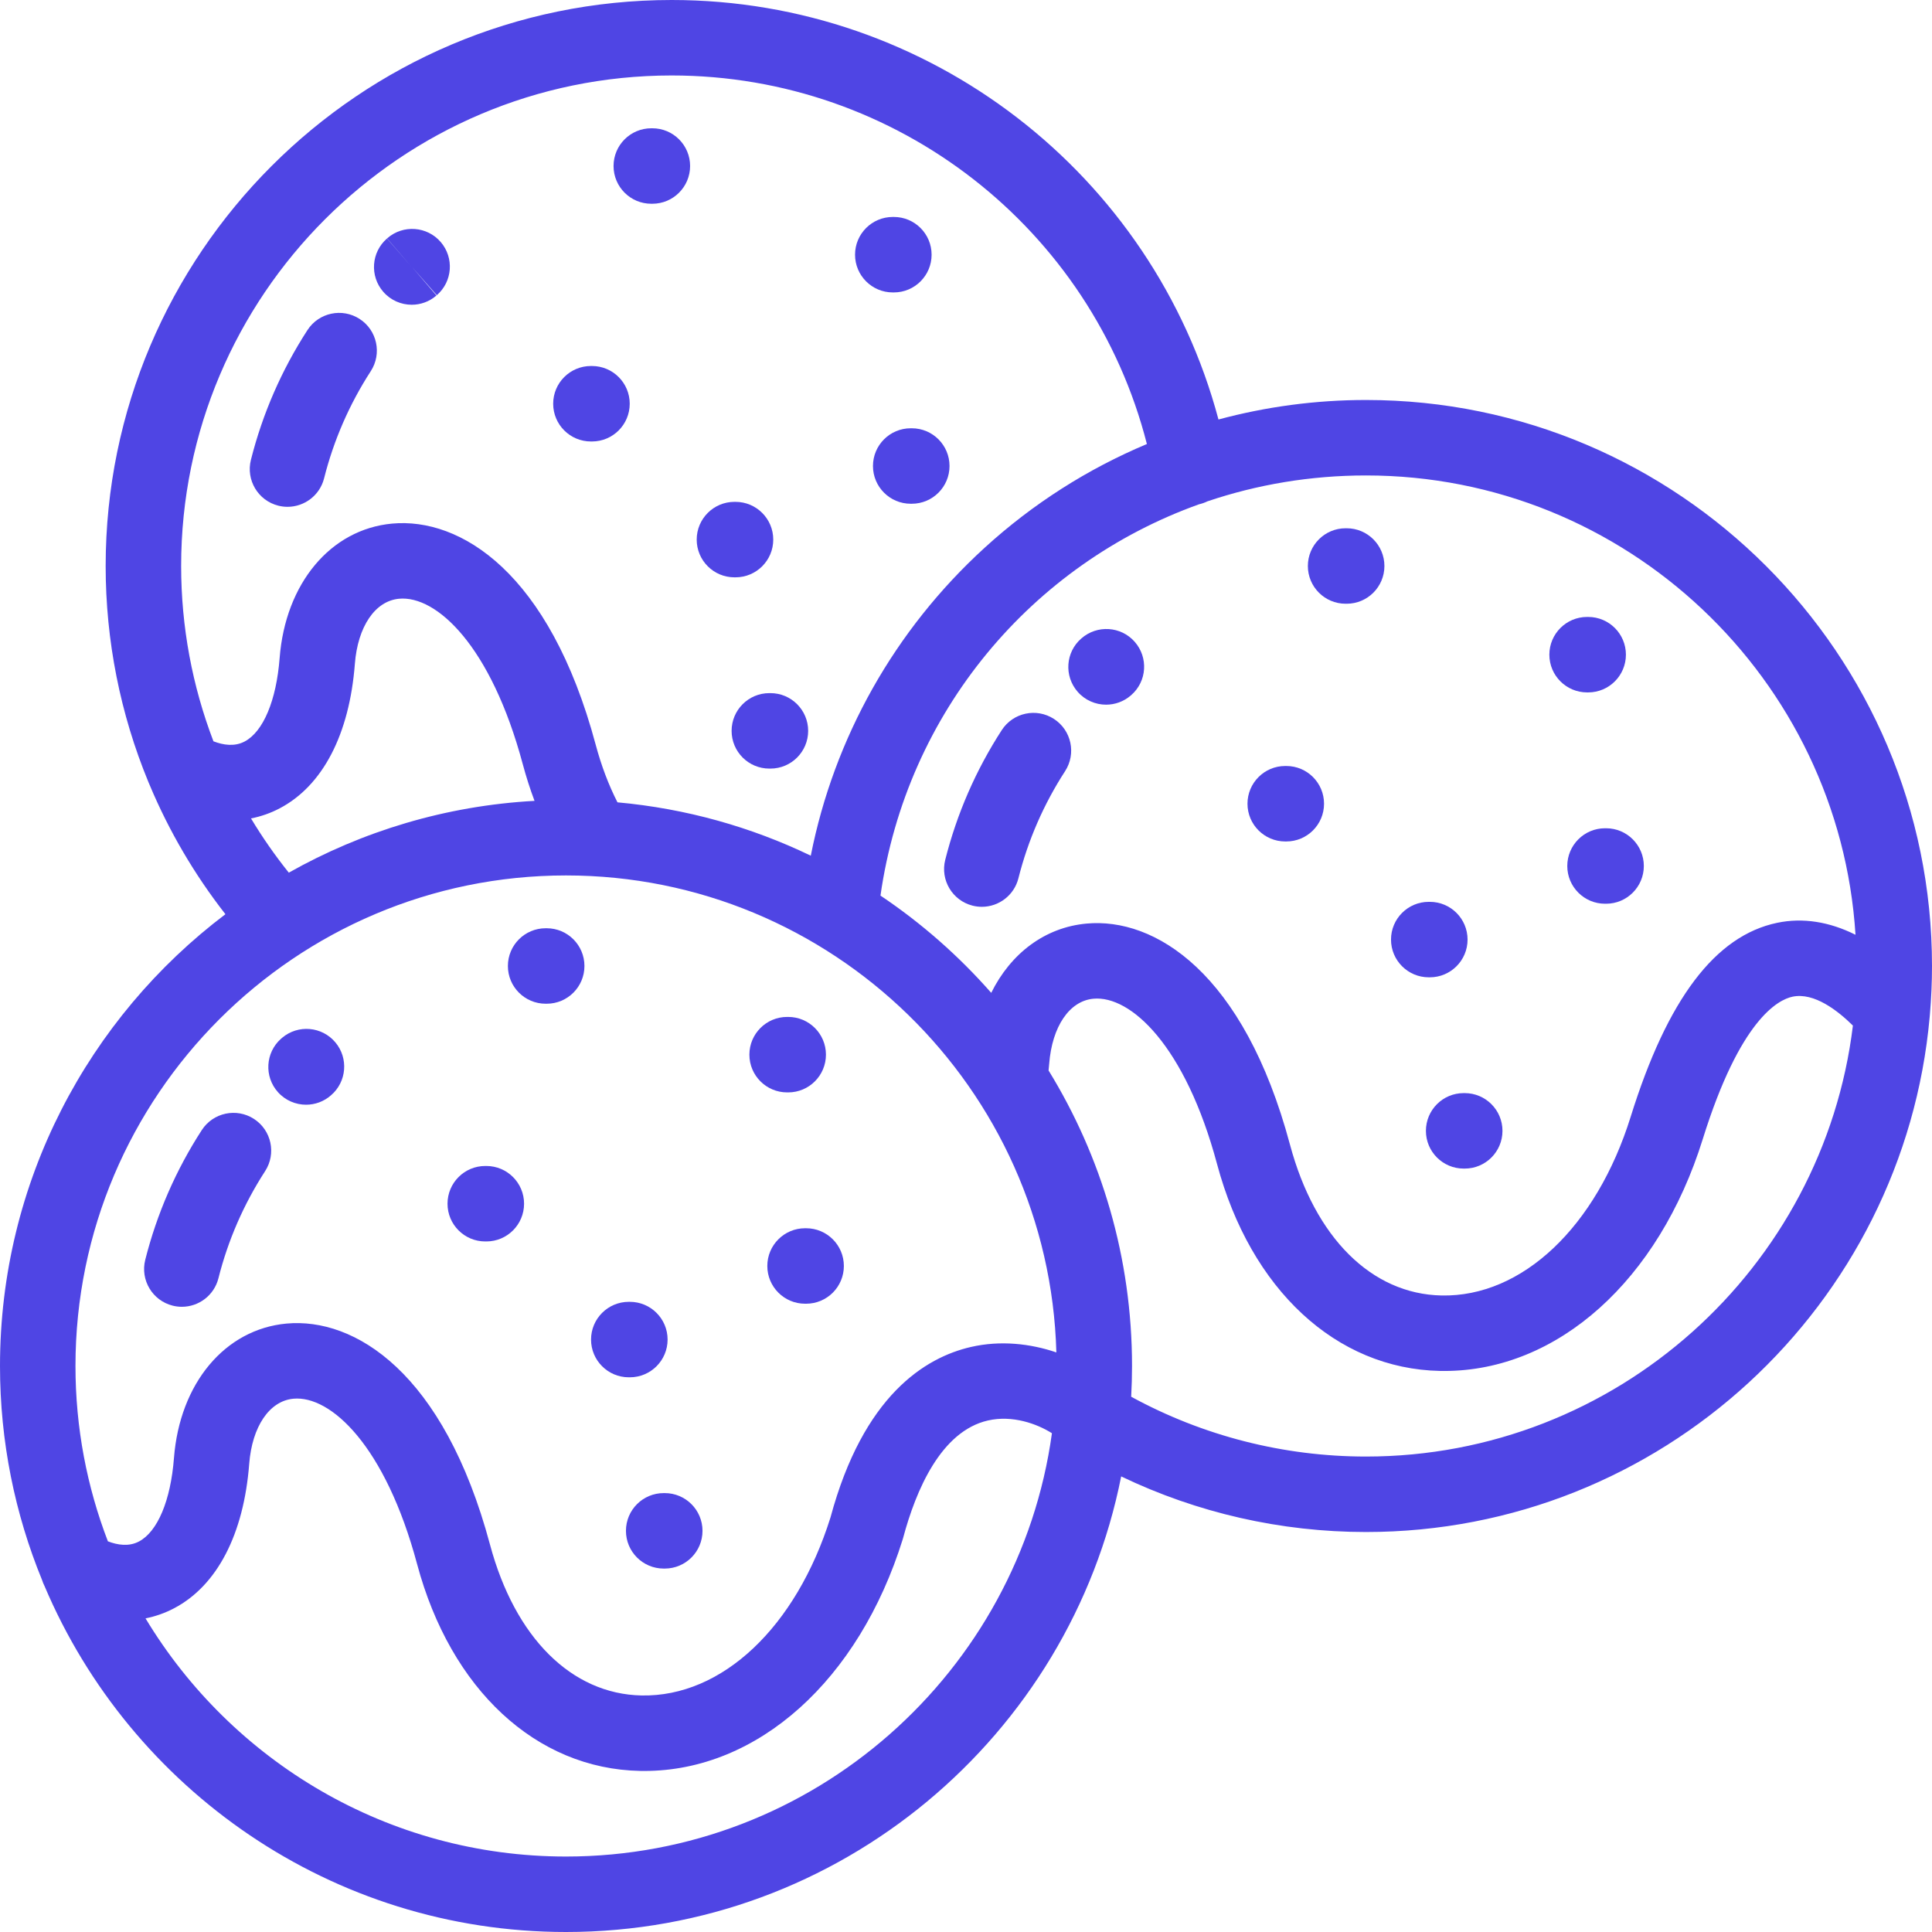
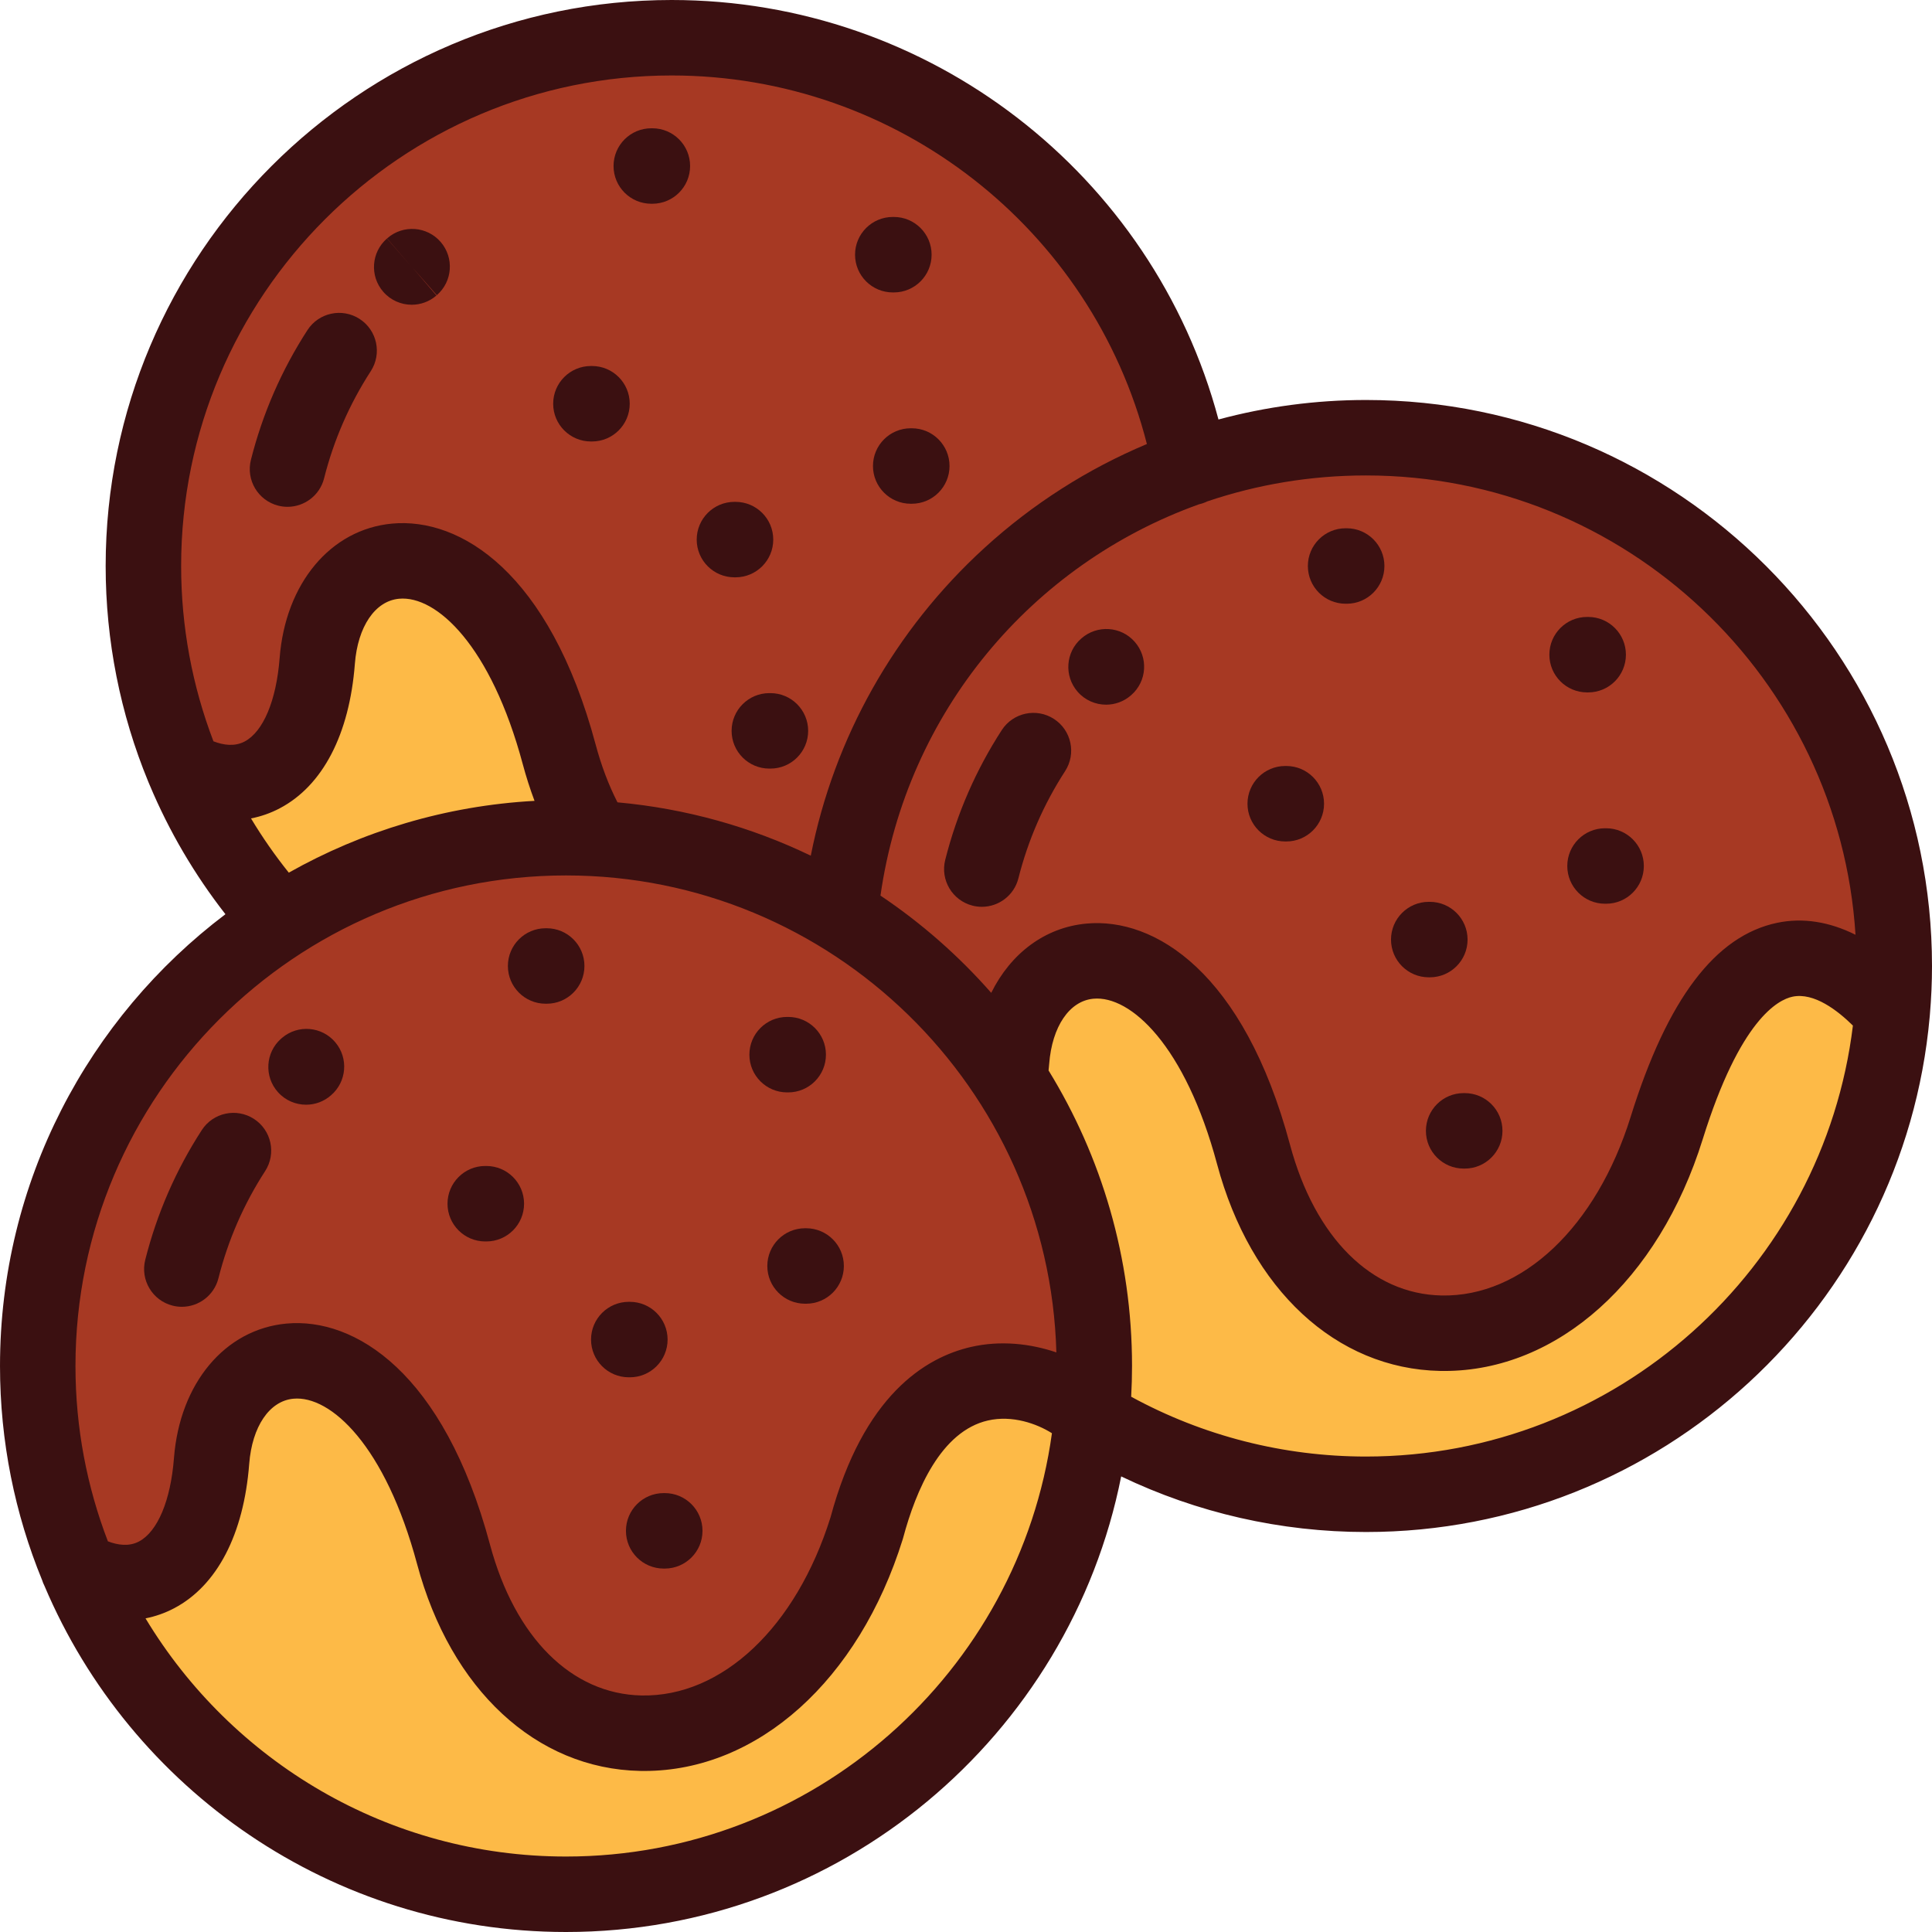
<svg xmlns="http://www.w3.org/2000/svg" version="1.1" width="512" height="512" x="0" y="0" viewBox="0 0 512.002 512.002" style="enable-background:new 0 0 512 512" xml:space="preserve" class="">
  <g>
    <g>
      <g>
-         <path d="M67.306,296.527c-4.635-3.002-10.827-1.678-13.83,2.957c-6.857,10.587-11.898,22.154-14.984,34.382    c-1.349,5.355,1.896,10.791,7.251,12.143c0.821,0.207,1.644,0.306,2.454,0.306c4.472,0,8.545-3.022,9.689-7.556    c2.549-10.101,6.713-19.657,12.377-28.402C73.265,305.721,71.942,299.529,67.306,296.527z" fill="#4f45e4" data-original="#000000" style="" class="" />
+         <path style="" d="M120.196,411.922c-17.817-66.498-61.312-61.102-64.125-24.75    c-2.219,28.692-18.523,38.29-35.395,28.55c21.068,50.66,71.036,86.28,129.323,86.28c72.701,0,132.46-55.416,139.339-126.312    c0.001-0.004,0.001-0.009,0.002-0.014c-8.949-10.103-45.217-24.599-59.645,29.245C208.197,473.922,138.014,478.42,120.196,411.922    z" fill="#fdba47" data-original="#f4d99d" class="" />
+         <path style="" d="M74.392,244.156c21.806-14.021,47.757-22.154,75.607-22.154c2.533,0,5.051,0.067,7.552,0.2    c-3.849-6.247-7.044-13.663-9.354-22.282c-17.818-66.498-61.314-61.102-64.125-24.75c-2.219,28.692-18.523,38.291-35.395,28.551    C54.904,218.689,63.653,232.344,74.392,244.156z" fill="#fdba47" data-original="#f4d99d" class="" />
+         <path style="" d="M267.551,285.933C281.753,307.834,290,333.955,290,362.002c0,4.614-0.223,9.176-0.659,13.675    c0.01,0.011,0.019,0.021,0.028,0.032c21.175,12.876,46.038,20.293,72.632,20.293c73.172,0,133.231-56.134,139.467-127.686    c-8.731-10.107-38.27-38.394-59.77,30.606s-91.682,73.499-109.5,7c-17.818-66.498-61.314-61.102-64.125-24.75    C267.946,282.822,267.769,284.408,267.551,285.933z" fill="#fdba47" data-original="#f4d99d" class="" />
+       </g>
+       <g>
+         <path style="" d="M290.001,362.002c0-28.047-8.247-54.168-22.449-76.069c-11.476-17.697-26.84-32.64-44.882-43.616    c-19.167-11.663-41.356-18.852-65.117-20.114c-2.501-0.133-5.019-0.2-7.552-0.2c-27.851,0-53.802,8.133-75.608,22.152    c-38.734,24.902-64.392,68.379-64.392,117.848c0,19.032,3.798,37.178,10.677,53.72c16.871,9.74,33.176,0.142,35.395-28.55    c2.813-36.352,46.308-41.748,64.125,24.75c17.818,66.499,88,62,109.5-7c14.428-53.844,50.694-39.348,59.645-29.245    C289.778,371.178,290.001,366.616,290.001,362.002z" fill="#a73923" data-original="#755b62" class="" />
+         <path style="" d="M268.074,281.171c2.811-36.352,46.307-41.748,64.125,24.75c17.818,66.499,88,62,109.5-7    s51.038-40.714,59.77-30.606c0.354-4.058,0.533-8.164,0.533-12.314c0-77.319-62.68-140-140-140    c-16.278,0-31.908,2.779-46.441,7.888c-50.368,17.707-87.553,63.406-92.891,118.428c18.042,10.977,33.406,25.919,44.882,43.616    C267.769,284.408,267.946,282.822,268.074,281.171z" fill="#a73923" data-original="#755b62" class="" />
+         <path style="" d="M222.669,242.316c5.338-55.022,42.522-100.721,92.891-118.428    C303.327,59.049,246.396,10,178.001,10c-77.319,0-140,62.681-140,140c0,19.033,3.799,37.179,10.678,53.721    c16.871,9.74,33.176,0.142,35.395-28.551c2.812-36.352,46.307-41.748,64.125,24.75c2.309,8.619,5.505,16.035,9.354,22.282    C181.313,223.465,203.503,230.653,222.669,242.316z" fill="#a73923" data-original="#755b62" class="" />
      </g>
    </g>
-     <g>
-       <g>
-         <path d="M88.866,276.226c-3.557-4.225-9.867-4.764-14.09-1.207c-0.11,0.092-0.217,0.185-0.324,0.281    c-4.122,3.676-4.483,9.997-0.807,14.119c1.976,2.214,4.715,3.343,7.466,3.343c2.354,0,4.716-0.826,6.616-2.504    C91.888,286.69,92.405,280.427,88.866,276.226z" fill="#4f45e4" data-original="#000000" style="" class="" />
-       </g>
-     </g>
-     <g>
-       <g>
-         <path d="M208.884,269.498h-0.287c-5.523,0-10,4.477-10,10s4.477,10,10,10h0.287c5.523,0,10-4.477,10-10    S214.406,269.498,208.884,269.498z" fill="#4f45e4" data-original="#000000" style="" class="" />
-       </g>
-     </g>
-     <g>
-       <g>
-         <path d="M128.884,308.998h-0.287c-5.523,0-10,4.477-10,10s4.477,10,10,10h0.287c5.523,0,10-4.477,10-10    S134.406,308.998,128.884,308.998z" fill="#4f45e4" data-original="#000000" style="" class="" />
-       </g>
-     </g>
-     <g>
-       <g>
-         <path d="M213.634,325.5h-0.287c-5.523,0-10,4.477-10,10s4.477,10,10,10h0.287c5.523,0,10-4.477,10-10S219.156,325.5,213.634,325.5    z" fill="#4f45e4" data-original="#000000" style="" class="" />
-       </g>
-     </g>
-     <g>
-       <g>
-         <path d="M166.921,345h-0.287c-5.523,0-10,4.477-10,10s4.477,10,10,10h0.287c5.523,0,10-4.477,10-10S172.444,345,166.921,345z" fill="#4f45e4" data-original="#000000" style="" class="" />
-       </g>
-     </g>
-     <g>
-       <g>
-         <path d="M144.884,245.998h-0.287c-5.523,0-10,4.477-10,10s4.477,10,10,10h0.287c5.523,0,10-4.477,10-10    S150.406,245.998,144.884,245.998z" fill="#4f45e4" data-original="#000000" style="" class="" />
-       </g>
-     </g>
-     <g>
-       <g>
-         <path d="M176.171,395.688h-0.287c-5.523,0-10,4.477-10,10s4.477,10,10,10h0.287c5.523,0,10-4.477,10-10    S181.694,395.688,176.171,395.688z" fill="#4f45e4" data-original="#000000" style="" class="" />
-       </g>
-     </g>
-     <g>
-       <g>
-         <path d="M279.309,190.527c-4.636-3.004-10.827-1.679-13.83,2.957c-6.855,10.584-11.896,22.152-14.982,34.382    c-1.351,5.355,1.895,10.791,7.25,12.143c0.821,0.207,1.644,0.306,2.454,0.306c4.472,0,8.544-3.022,9.689-7.556    c2.549-10.104,6.713-19.659,12.377-28.402C285.267,199.721,283.944,193.529,279.309,190.527z" fill="#4f45e4" data-original="#000000" style="" class="" />
-       </g>
-     </g>
-     <g>
-       <g>
-         <path d="M362.001,106.001c-13.334,0-26.461,1.768-39.092,5.169C305.566,46.127,246.315,0,178.001,0c-82.71,0-150,67.29-150,150    c0,19.82,3.89,39.198,11.288,57.152c0.12,0.33,0.256,0.655,0.411,0.972c5.108,12.151,11.828,23.636,20.043,34.151    C23.481,269.68,0,313.148,0,362.002c0,20.071,3.973,39.23,11.157,56.744c0.168,0.531,0.377,1.048,0.633,1.546    c22.792,53.84,76.162,91.71,138.21,91.71c72.698,0,133.475-51.988,147.125-120.736c20.15,9.669,42.308,14.735,64.876,14.735    c78.17,0,142.555-60.108,149.389-136.531c0.024-0.214,0.045-0.427,0.056-0.642c0.36-4.23,0.555-8.506,0.555-12.827    C512.002,173.291,444.712,106.001,362.001,106.001z M56.567,196.454c-5.617-14.688-8.563-30.402-8.563-46.454    C48.002,78.318,106.319,20,178.001,20c59.676,0,111.372,40.605,125.938,97.671c-15.664,6.577-30.228,15.829-43.029,27.516    c-23.835,21.758-39.863,50.318-46.043,81.579c-15.752-7.586-33.028-12.489-51.229-14.138c-2.347-4.593-4.285-9.717-5.78-15.297    c-12.255-45.733-35.896-60.232-53.944-58.573c-16.298,1.509-28.278,15.832-29.81,35.641c-0.869,11.242-4.339,19.508-9.28,22.112    C62.16,197.914,59.165,197.461,56.567,196.454z M141.656,212.237c-23.555,1.298-45.675,8.058-65.121,19.027    c-3.674-4.581-7.015-9.383-10.012-14.37c2.629-0.516,5.184-1.403,7.624-2.689c11.387-6.001,18.453-19.59,19.896-38.264    c0.766-9.902,5.364-16.68,11.713-17.268c9.895-0.927,24.362,12.413,32.782,43.835C139.44,205.873,140.483,209.117,141.656,212.237    z M150.001,492.002c-47.238,0-88.668-25.329-111.433-63.115c2.613-0.517,5.153-1.403,7.579-2.681    c11.386-6,18.452-19.589,19.896-38.263c0.766-9.902,5.364-16.681,11.714-17.269c9.872-0.915,24.361,12.413,32.781,43.836    c8.909,33.25,31.549,54.25,59.084,54.804c0.379,0.007,0.758,0.011,1.136,0.011c30.019,0,56.817-23.978,68.486-61.429    c0.04-0.128,0.077-0.257,0.112-0.387c3.376-12.596,10.009-28.21,22.445-31.061c6.482-1.485,12.994,0.855,16.973,3.372    C270.059,443.102,215.637,492.002,150.001,492.002z M257.332,356.955c-12.191,2.795-28.537,12.903-37.241,45.176    c-9.125,29.102-28.712,47.601-50.068,47.188c-18.543-0.374-33.559-15.321-40.168-39.984c-12.253-45.733-35.9-60.237-53.943-58.574    c-16.299,1.508-28.279,15.831-29.811,35.641c-0.869,11.241-4.338,19.507-9.28,22.112c-2.653,1.398-5.637,0.954-8.229-0.046    c-5.544-14.437-8.592-30.101-8.592-46.465c0-71.683,58.317-130.001,130-130.001c70.478,0,128.035,56.377,129.948,126.402    C273.007,356.041,265.085,355.179,257.332,356.955z M362.001,386.001c-21.835,0-43.215-5.475-62.225-15.852    c0.145-2.698,0.224-5.414,0.224-8.147c0-28.683-8.098-55.507-22.119-78.318c0.057-0.58,0.118-1.159,0.163-1.742    c0.766-9.902,5.363-16.68,11.713-17.268c9.869-0.924,24.361,12.411,32.782,43.835c8.909,33.25,31.549,54.249,59.084,54.804    c0.38,0.007,0.758,0.011,1.136,0.011c30.019-0.001,56.817-23.978,68.486-61.429c9.867-31.665,19.942-36.959,23.816-37.765    c5.688-1.184,11.951,3.679,15.979,7.66C483.223,336.053,428.338,386.001,362.001,386.001z M470.986,244.551    c-16.421,3.418-29.124,20.23-38.835,51.395c-9.101,29.207-28.749,47.81-50.126,47.372c-18.543-0.374-33.56-15.321-40.168-39.985    c-12.254-45.732-35.887-60.248-53.944-58.573c-11.012,1.02-20.048,7.895-25.227,18.354c-8.613-9.804-18.479-18.479-29.35-25.771    c6.94-48.692,40.134-87.835,84.425-103.702c0.776-0.175,1.511-0.434,2.197-0.771c13.197-4.461,27.342-6.87,42.043-6.87    c68.902,0.001,125.445,53.885,129.728,121.725C484.826,244.267,477.783,243.136,470.986,244.551z" fill="#4f45e4" data-original="#000000" style="" class="" />
-       </g>
-     </g>
-     <g>
-       <g>
-         <path d="M300.712,170.086c-3.644-4.149-9.984-4.542-14.133-0.897c-0.001,0.001-0.025,0.022-0.026,0.023    c-4.17,3.621-4.604,9.925-0.983,14.096c1.975,2.275,4.756,3.439,7.553,3.439c2.329,0,4.669-0.807,6.564-2.451l0.132-0.115    C303.968,180.536,304.357,174.235,300.712,170.086z" fill="#4f45e4" data-original="#000000" style="" class="" />
-       </g>
-     </g>
-     <g>
-       <g>
-         <path d="M420.885,163.497h-0.287c-5.522,0-10,4.477-10,10s4.478,10,10,10h0.287c5.522,0,10-4.477,10-10    C430.885,167.974,426.408,163.497,420.885,163.497z" fill="#4f45e4" data-original="#000000" style="" class="" />
-       </g>
-     </g>
-     <g>
-       <g>
-         <path d="M340.885,202.997h-0.287c-5.522,0-10,4.477-10,10s4.478,10,10,10h0.287c5.522,0,10-4.477,10-10    C350.885,207.474,346.408,202.997,340.885,202.997z" fill="#4f45e4" data-original="#000000" style="" class="" />
-       </g>
-     </g>
-     <g>
-       <g>
-         <path d="M425.634,219.499h-0.287c-5.522,0-10,4.477-10,10c0,5.523,4.478,10,10,10h0.287c5.522,0,10-4.477,10-10    C435.634,223.976,431.156,219.499,425.634,219.499z" fill="#4f45e4" data-original="#000000" style="" class="" />
-       </g>
-     </g>
-     <g>
-       <g>
-         <path d="M378.921,238.999h-0.287c-5.523,0-10,4.477-10,10c0,5.523,4.478,10,10,10h0.287c5.523,0,10-4.477,10-10    C388.921,243.476,384.444,238.999,378.921,238.999z" fill="#4f45e4" data-original="#000000" style="" class="" />
-       </g>
-     </g>
-     <g>
-       <g>
-         <path d="M356.885,139.997h-0.287c-5.522,0-10,4.477-10,10s4.478,10,10,10h0.287c5.522,0,10-4.477,10-10    C366.885,144.474,362.408,139.997,356.885,139.997z" fill="#4f45e4" data-original="#000000" style="" class="" />
-       </g>
-     </g>
-     <g>
-       <g>
-         <path d="M388.171,289.687h-0.287c-5.523,0-10,4.477-10,10s4.477,10,10,10h0.287c5.523,0,10-4.477,10-10    S393.694,289.687,388.171,289.687z" fill="#4f45e4" data-original="#000000" style="" class="" />
-       </g>
-     </g>
-     <g>
-       <g>
-         <path d="M95.307,84.524c-4.636-3.001-10.827-1.678-13.829,2.958c-6.856,10.587-11.897,22.154-14.982,34.381    c-1.351,5.356,1.894,10.793,7.249,12.144c0.821,0.207,1.644,0.306,2.454,0.306c4.472,0,8.545-3.022,9.689-7.556    c2.549-10.101,6.713-19.657,12.377-28.404C101.267,93.717,99.944,87.526,95.307,84.524z" fill="#4f45e4" data-original="#000000" style="" class="" />
-       </g>
-     </g>
-     <g>
-       <g>
-         <path d="M116.783,64.124c-3.612-4.177-9.927-4.636-14.105-1.022c-0.011,0.009-0.085,0.073-0.096,0.083l6.528,7.576l-6.557-7.55    c-4.17,3.621-4.615,9.937-0.993,14.107c1.977,2.277,4.758,3.443,7.554,3.443c2.324,0,4.66-0.806,6.553-2.45l-6.51-7.591    l6.604,7.509C119.937,74.616,120.395,68.301,116.783,64.124z" fill="#4f45e4" data-original="#000000" style="" class="" />
-       </g>
-     </g>
-     <g>
-       <g>
-         <path d="M236.885,57.496h-0.287c-5.523,0-10,4.477-10,10c0,5.523,4.477,10,10,10h0.287c5.523,0,10-4.477,10-10    C246.885,61.973,242.408,57.496,236.885,57.496z" fill="#4f45e4" data-original="#000000" style="" class="" />
-       </g>
-     </g>
-     <g>
-       <g>
-         <path d="M156.885,96.996h-0.287c-5.523,0-10,4.477-10,10c0,5.523,4.477,10,10,10h0.287c5.523,0,10-4.477,10-10    C166.885,101.473,162.408,96.996,156.885,96.996z" fill="#4f45e4" data-original="#000000" style="" class="" />
-       </g>
-     </g>
-     <g>
-       <g>
-         <path d="M241.634,113.498h-0.287c-5.523,0-10,4.477-10,10s4.477,10,10,10h0.287c5.523,0,10-4.477,10-10    S247.158,113.498,241.634,113.498z" fill="#4f45e4" data-original="#000000" style="" class="" />
-       </g>
-     </g>
-     <g>
-       <g>
-         <path d="M194.921,132.998h-0.287c-5.523,0-10,4.477-10,10s4.477,10,10,10h0.287c5.523,0,10-4.477,10-10    S200.444,132.998,194.921,132.998z" fill="#4f45e4" data-original="#000000" style="" class="" />
-       </g>
-     </g>
-     <g>
-       <g>
-         <path d="M172.885,33.996h-0.287c-5.523,0-10,4.477-10,10c0,5.523,4.477,10,10,10h0.287c5.523,0,10-4.477,10-10    C182.885,38.473,178.408,33.996,172.885,33.996z" fill="#4f45e4" data-original="#000000" style="" class="" />
-       </g>
-     </g>
-     <g>
-       <g>
-         <path d="M204.171,183.686h-0.287c-5.523,0-10,4.477-10,10c0,5.523,4.477,10,10,10h0.287c5.523,0,10-4.477,10-10    C214.171,188.163,209.694,183.686,204.171,183.686z" fill="#4f45e4" data-original="#000000" style="" class="" />
-       </g>
-     </g>
+     <path d="M45.743,346.009c0.821,0.207,1.644,0.306,2.454,0.306c4.472,0,8.545-3.022,9.689-7.556  c2.549-10.101,6.713-19.657,12.377-28.402c3.002-4.636,1.679-10.828-2.957-13.83c-4.635-3.002-10.827-1.678-13.83,2.957  c-6.857,10.587-11.898,22.154-14.984,34.382C37.144,339.221,40.389,344.657,45.743,346.009z" fill="#3b1011" data-original="#000000" style="" class="" />
+     <path d="M81.111,292.762c2.354,0,4.716-0.826,6.616-2.504c4.161-3.568,4.677-9.831,1.139-14.032  c-3.557-4.225-9.867-4.764-14.09-1.207c-0.11,0.092-0.217,0.185-0.324,0.281c-4.122,3.676-4.483,9.997-0.807,14.119  C75.621,291.633,78.36,292.762,81.111,292.762z" fill="#3b1011" data-original="#000000" style="" class="" />
+     <path d="M208.596,289.498h0.287c5.523,0,10-4.477,10-10s-4.477-10-10-10h-0.287c-5.523,0-10,4.477-10,10  S203.074,289.498,208.596,289.498z" fill="#3b1011" data-original="#000000" style="" class="" />
+     <path d="M128.596,328.998h0.287c5.523,0,10-4.477,10-10s-4.477-10-10-10h-0.287c-5.523,0-10,4.477-10,10  S123.073,328.998,128.596,328.998z" fill="#3b1011" data-original="#000000" style="" class="" />
+     <path d="M213.346,325.5c-5.523,0-10,4.477-10,10s4.477,10,10,10h0.287c5.523,0,10-4.477,10-10s-4.477-10-10-10H213.346z" fill="#3b1011" data-original="#000000" style="" class="" />
+     <path d="M166.633,365h0.287c5.523,0,10-4.477,10-10s-4.477-10-10-10h-0.287c-5.523,0-10,4.477-10,10S161.11,365,166.633,365z" fill="#3b1011" data-original="#000000" style="" class="" />
+     <path d="M144.596,265.998h0.287c5.523,0,10-4.477,10-10c0-5.523-4.477-10-10-10h-0.287c-5.523,0-10,4.477-10,10  C134.596,261.521,139.074,265.998,144.596,265.998z" fill="#3b1011" data-original="#000000" style="" class="" />
+     <path d="M175.883,395.688c-5.523,0-10,4.477-10,10s4.477,10,10,10h0.287c5.523,0,10-4.477,10-10s-4.477-10-10-10H175.883z" fill="#3b1011" data-original="#000000" style="" class="" />
+     <path d="M279.309,190.527c-4.636-3.004-10.827-1.679-13.83,2.957c-6.855,10.584-11.896,22.152-14.982,34.382  c-1.351,5.355,1.895,10.791,7.25,12.143c0.821,0.207,1.644,0.306,2.454,0.306c4.472,0,8.544-3.022,9.689-7.556  c2.549-10.104,6.713-19.659,12.377-28.402C285.268,199.721,283.945,193.529,279.309,190.527z" fill="#3b1011" data-original="#000000" style="" class="" />
+     <path d="M511.447,268.828c0.36-4.23,0.555-8.506,0.555-12.827c0-82.71-67.29-150-150-150c-13.334,0-26.461,1.768-39.092,5.169  C305.566,46.127,246.315,0,178.001,0c-82.71,0-150,67.29-150,150c0,19.82,3.89,39.198,11.288,57.152  c0.12,0.33,0.256,0.655,0.411,0.972c5.108,12.151,11.828,23.636,20.043,34.151C23.481,269.68,0.001,313.148,0.001,362.002  c0,20.071,3.973,39.23,11.157,56.744c0.168,0.531,0.377,1.048,0.633,1.546c22.792,53.84,76.162,91.71,138.21,91.71  c72.698,0,133.475-51.988,147.125-120.736c20.15,9.669,42.308,14.735,64.876,14.735c78.17,0,142.555-60.108,149.389-136.531  C511.415,269.256,511.436,269.043,511.447,268.828z M491.73,247.725c-6.904-3.458-13.947-4.589-20.743-3.174  c-16.421,3.418-29.124,20.23-38.835,51.395c-9.101,29.207-28.749,47.81-50.126,47.372c-18.543-0.374-33.56-15.321-40.168-39.985  c-12.254-45.732-35.887-60.248-53.944-58.573c-11.012,1.02-20.048,7.895-25.227,18.354c-8.613-9.804-18.479-18.479-29.35-25.771  c6.94-48.692,40.134-87.835,84.425-103.702c0.776-0.175,1.511-0.434,2.197-0.771c13.197-4.461,27.342-6.87,42.043-6.87  C430.904,126.001,487.447,179.885,491.73,247.725z M178.001,20c59.676,0,111.372,40.605,125.938,97.671  c-15.664,6.577-30.228,15.829-43.029,27.516c-23.835,21.758-39.863,50.318-46.043,81.579c-15.752-7.586-33.028-12.489-51.229-14.138  c-2.347-4.593-4.285-9.717-5.78-15.297c-12.255-45.733-35.896-60.232-53.944-58.573c-16.298,1.509-28.278,15.832-29.81,35.641  c-0.869,11.242-4.339,19.508-9.28,22.112c-2.664,1.403-5.66,0.95-8.258-0.057c-5.617-14.688-8.563-30.402-8.563-46.454  C48.001,78.318,106.318,20,178.001,20z M66.523,216.894c2.629-0.516,5.184-1.403,7.624-2.689  c11.387-6.001,18.453-19.59,19.896-38.264c0.766-9.902,5.364-16.68,11.713-17.268c9.895-0.927,24.362,12.413,32.782,43.835  c0.902,3.365,1.945,6.609,3.118,9.729c-23.555,1.298-45.675,8.058-65.121,19.027C72.861,226.683,69.521,221.881,66.523,216.894z   M150.001,232.002c70.478,0,128.035,56.377,129.948,126.402c-6.941-2.363-14.863-3.225-22.616-1.449  c-12.191,2.795-28.537,12.903-37.241,45.176c-9.125,29.102-28.712,47.601-50.068,47.188c-18.543-0.374-33.559-15.321-40.168-39.984  c-12.253-45.733-35.9-60.237-53.943-58.574c-16.299,1.508-28.279,15.831-29.811,35.641c-0.869,11.241-4.338,19.507-9.28,22.112  c-2.653,1.398-5.637,0.954-8.229-0.046c-5.544-14.437-8.592-30.101-8.592-46.465C20,290.32,78.317,232.002,150.001,232.002z   M150.001,492.002c-47.238,0-88.668-25.329-111.433-63.115c2.613-0.517,5.153-1.403,7.579-2.681  c11.386-6,18.452-19.589,19.896-38.263c0.766-9.902,5.364-16.681,11.714-17.269c9.872-0.915,24.361,12.413,32.781,43.836  c8.909,33.25,31.549,54.25,59.084,54.804c0.379,0.007,0.758,0.011,1.136,0.011c30.019,0,56.817-23.978,68.486-61.429  c0.04-0.128,0.077-0.257,0.112-0.387c3.376-12.596,10.009-28.21,22.445-31.061c6.482-1.485,12.994,0.855,16.973,3.372  C270.06,443.102,215.637,492.002,150.001,492.002z M362.001,386.001c-21.835,0-43.215-5.475-62.225-15.852  c0.145-2.698,0.224-5.414,0.224-8.147c0-28.683-8.098-55.507-22.119-78.318c0.057-0.58,0.118-1.159,0.163-1.742  c0.766-9.902,5.363-16.68,11.713-17.268c9.869-0.924,24.361,12.411,32.782,43.835c8.909,33.25,31.549,54.249,59.084,54.804  c0.38,0.007,0.758,0.011,1.136,0.011c30.019-0.001,56.817-23.978,68.486-61.429c9.867-31.665,19.942-36.959,23.816-37.765  c5.688-1.184,11.951,3.679,15.979,7.66C483.223,336.053,428.339,386.001,362.001,386.001z" fill="#3b1011" data-original="#000000" style="" class="" />
+     <path d="M286.579,169.189c-0.001,0.001-0.025,0.022-0.026,0.023c-4.17,3.621-4.604,9.925-0.983,14.096  c1.975,2.275,4.756,3.439,7.553,3.439c2.329,0,4.669-0.807,6.564-2.451l0.132-0.115c4.149-3.645,4.538-9.946,0.893-14.095  C297.069,165.937,290.729,165.544,286.579,169.189z" fill="#3b1011" data-original="#000000" style="" class="" />
+     <path d="M420.599,183.497h0.287c5.522,0,10-4.477,10-10s-4.478-10-10-10h-0.287c-5.522,0-10,4.477-10,10  C410.599,179.02,415.077,183.497,420.599,183.497z" fill="#3b1011" data-original="#000000" style="" class="" />
+     <path d="M340.599,222.997h0.287c5.522,0,10-4.477,10-10s-4.478-10-10-10h-0.287c-5.522,0-10,4.477-10,10  C330.599,218.52,335.077,222.997,340.599,222.997z" fill="#3b1011" data-original="#000000" style="" class="" />
+     <path d="M425.348,219.499c-5.522,0-10,4.477-10,10s4.478,10,10,10h0.287c5.522,0,10-4.477,10-10s-4.478-10-10-10H425.348z" fill="#3b1011" data-original="#000000" style="" class="" />
+     <path d="M378.635,258.999h0.287c5.523,0,10-4.477,10-10s-4.477-10-10-10h-0.287c-5.523,0-10,4.477-10,10  C368.635,254.522,373.113,258.999,378.635,258.999z" fill="#3b1011" data-original="#000000" style="" class="" />
+     <path d="M356.599,159.997h0.287c5.522,0,10-4.477,10-10s-4.478-10-10-10h-0.287c-5.522,0-10,4.477-10,10  C346.599,155.52,351.077,159.997,356.599,159.997z" fill="#3b1011" data-original="#000000" style="" class="" />
+     <path d="M387.885,289.687c-5.523,0-10,4.477-10,10s4.477,10,10,10h0.287c5.523,0,10-4.477,10-10s-4.477-10-10-10H387.885z" fill="#3b1011" data-original="#000000" style="" class="" />
+     <path d="M73.745,134.007c0.821,0.207,1.644,0.306,2.454,0.306c4.472,0,8.545-3.022,9.689-7.556  c2.549-10.101,6.713-19.657,12.377-28.404c3.002-4.636,1.678-10.827-2.958-13.829c-4.636-3.001-10.827-1.678-13.829,2.958  c-6.856,10.587-11.897,22.154-14.982,34.381C65.146,127.219,68.39,132.656,73.745,134.007z" fill="#3b1011" data-original="#000000" style="" class="" />
+     <path d="M109.113,80.761c2.324,0,4.66-0.806,6.553-2.45l-6.51-7.591l6.604,7.509c4.177-3.613,4.635-9.928,1.022-14.105  c-3.612-4.177-9.927-4.636-14.105-1.022c-0.011,0.009-0.085,0.073-0.096,0.083l6.528,7.576l-6.557-7.55  c-4.17,3.621-4.615,9.937-0.993,14.107C103.536,79.595,106.317,80.761,109.113,80.761z" fill="#3b1011" data-original="#000000" style="" class="" />
+     <path d="M236.598,77.496h0.287c5.523,0,10-4.477,10-10s-4.477-10-10-10h-0.287c-5.523,0-10,4.477-10,10  S231.076,77.496,236.598,77.496z" fill="#3b1011" data-original="#000000" style="" class="" />
+     <path d="M156.598,116.996h0.287c5.523,0,10-4.477,10-10s-4.477-10-10-10h-0.287c-5.523,0-10,4.477-10,10  C146.598,112.519,151.076,116.996,156.598,116.996z" fill="#3b1011" data-original="#000000" style="" class="" />
+     <path d="M241.348,113.498c-5.523,0-10,4.477-10,10c0,5.523,4.477,10,10,10h0.287c5.523,0,10-4.477,10-10c0-5.523-4.477-10-10-10  H241.348z" fill="#3b1011" data-original="#000000" style="" class="" />
+     <path d="M194.634,152.998h0.287c5.523,0,10-4.477,10-10s-4.477-10-10-10h-0.287c-5.523,0-10,4.477-10,10  S189.111,152.998,194.634,152.998z" fill="#3b1011" data-original="#000000" style="" class="" />
+     <path d="M172.598,53.996h0.287c5.523,0,10-4.477,10-10s-4.477-10-10-10h-0.287c-5.523,0-10,4.477-10,10  S167.076,53.996,172.598,53.996z" fill="#3b1011" data-original="#000000" style="" class="" />
+     <path d="M203.884,183.686c-5.523,0-10,4.477-10,10s4.477,10,10,10h0.287c5.523,0,10-4.477,10-10s-4.477-10-10-10H203.884z" fill="#3b1011" data-original="#000000" style="" class="" />
    <g>
</g>
    <g>
</g>
    <g>
</g>
    <g>
</g>
    <g>
</g>
    <g>
</g>
    <g>
</g>
    <g>
</g>
    <g>
</g>
    <g>
</g>
    <g>
</g>
    <g>
</g>
    <g>
</g>
    <g>
</g>
    <g>
</g>
  </g>
</svg>
